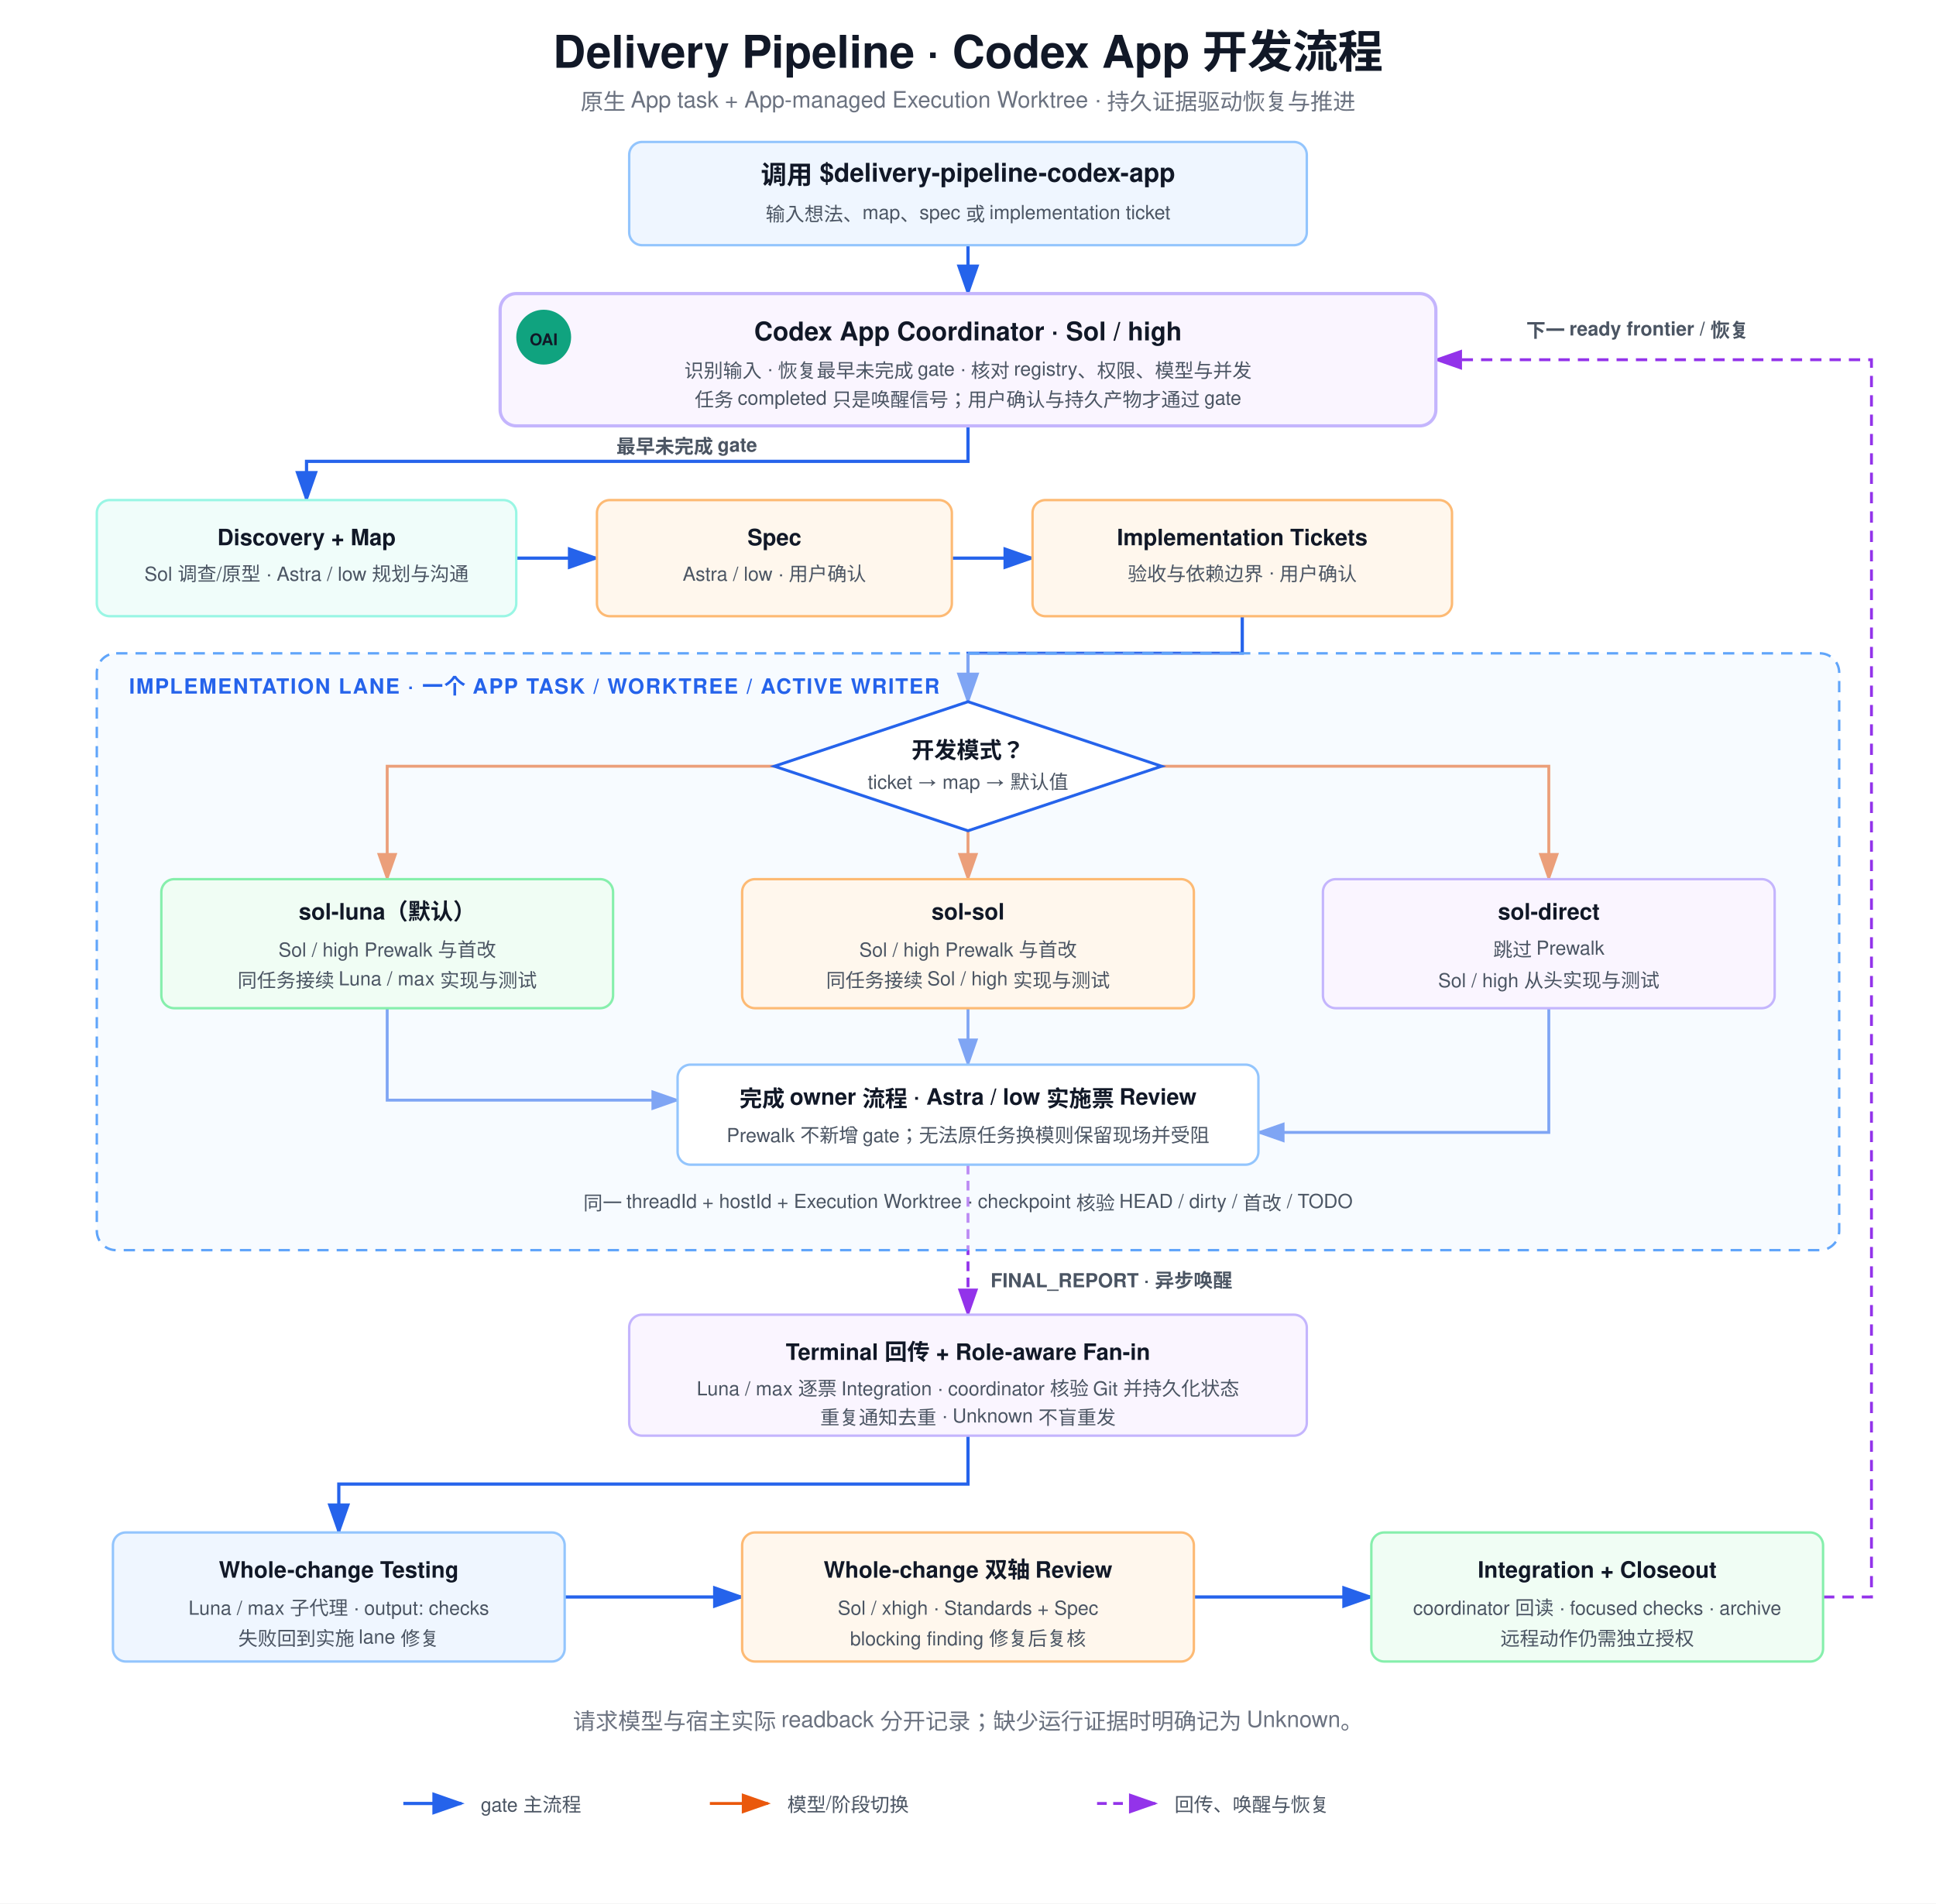
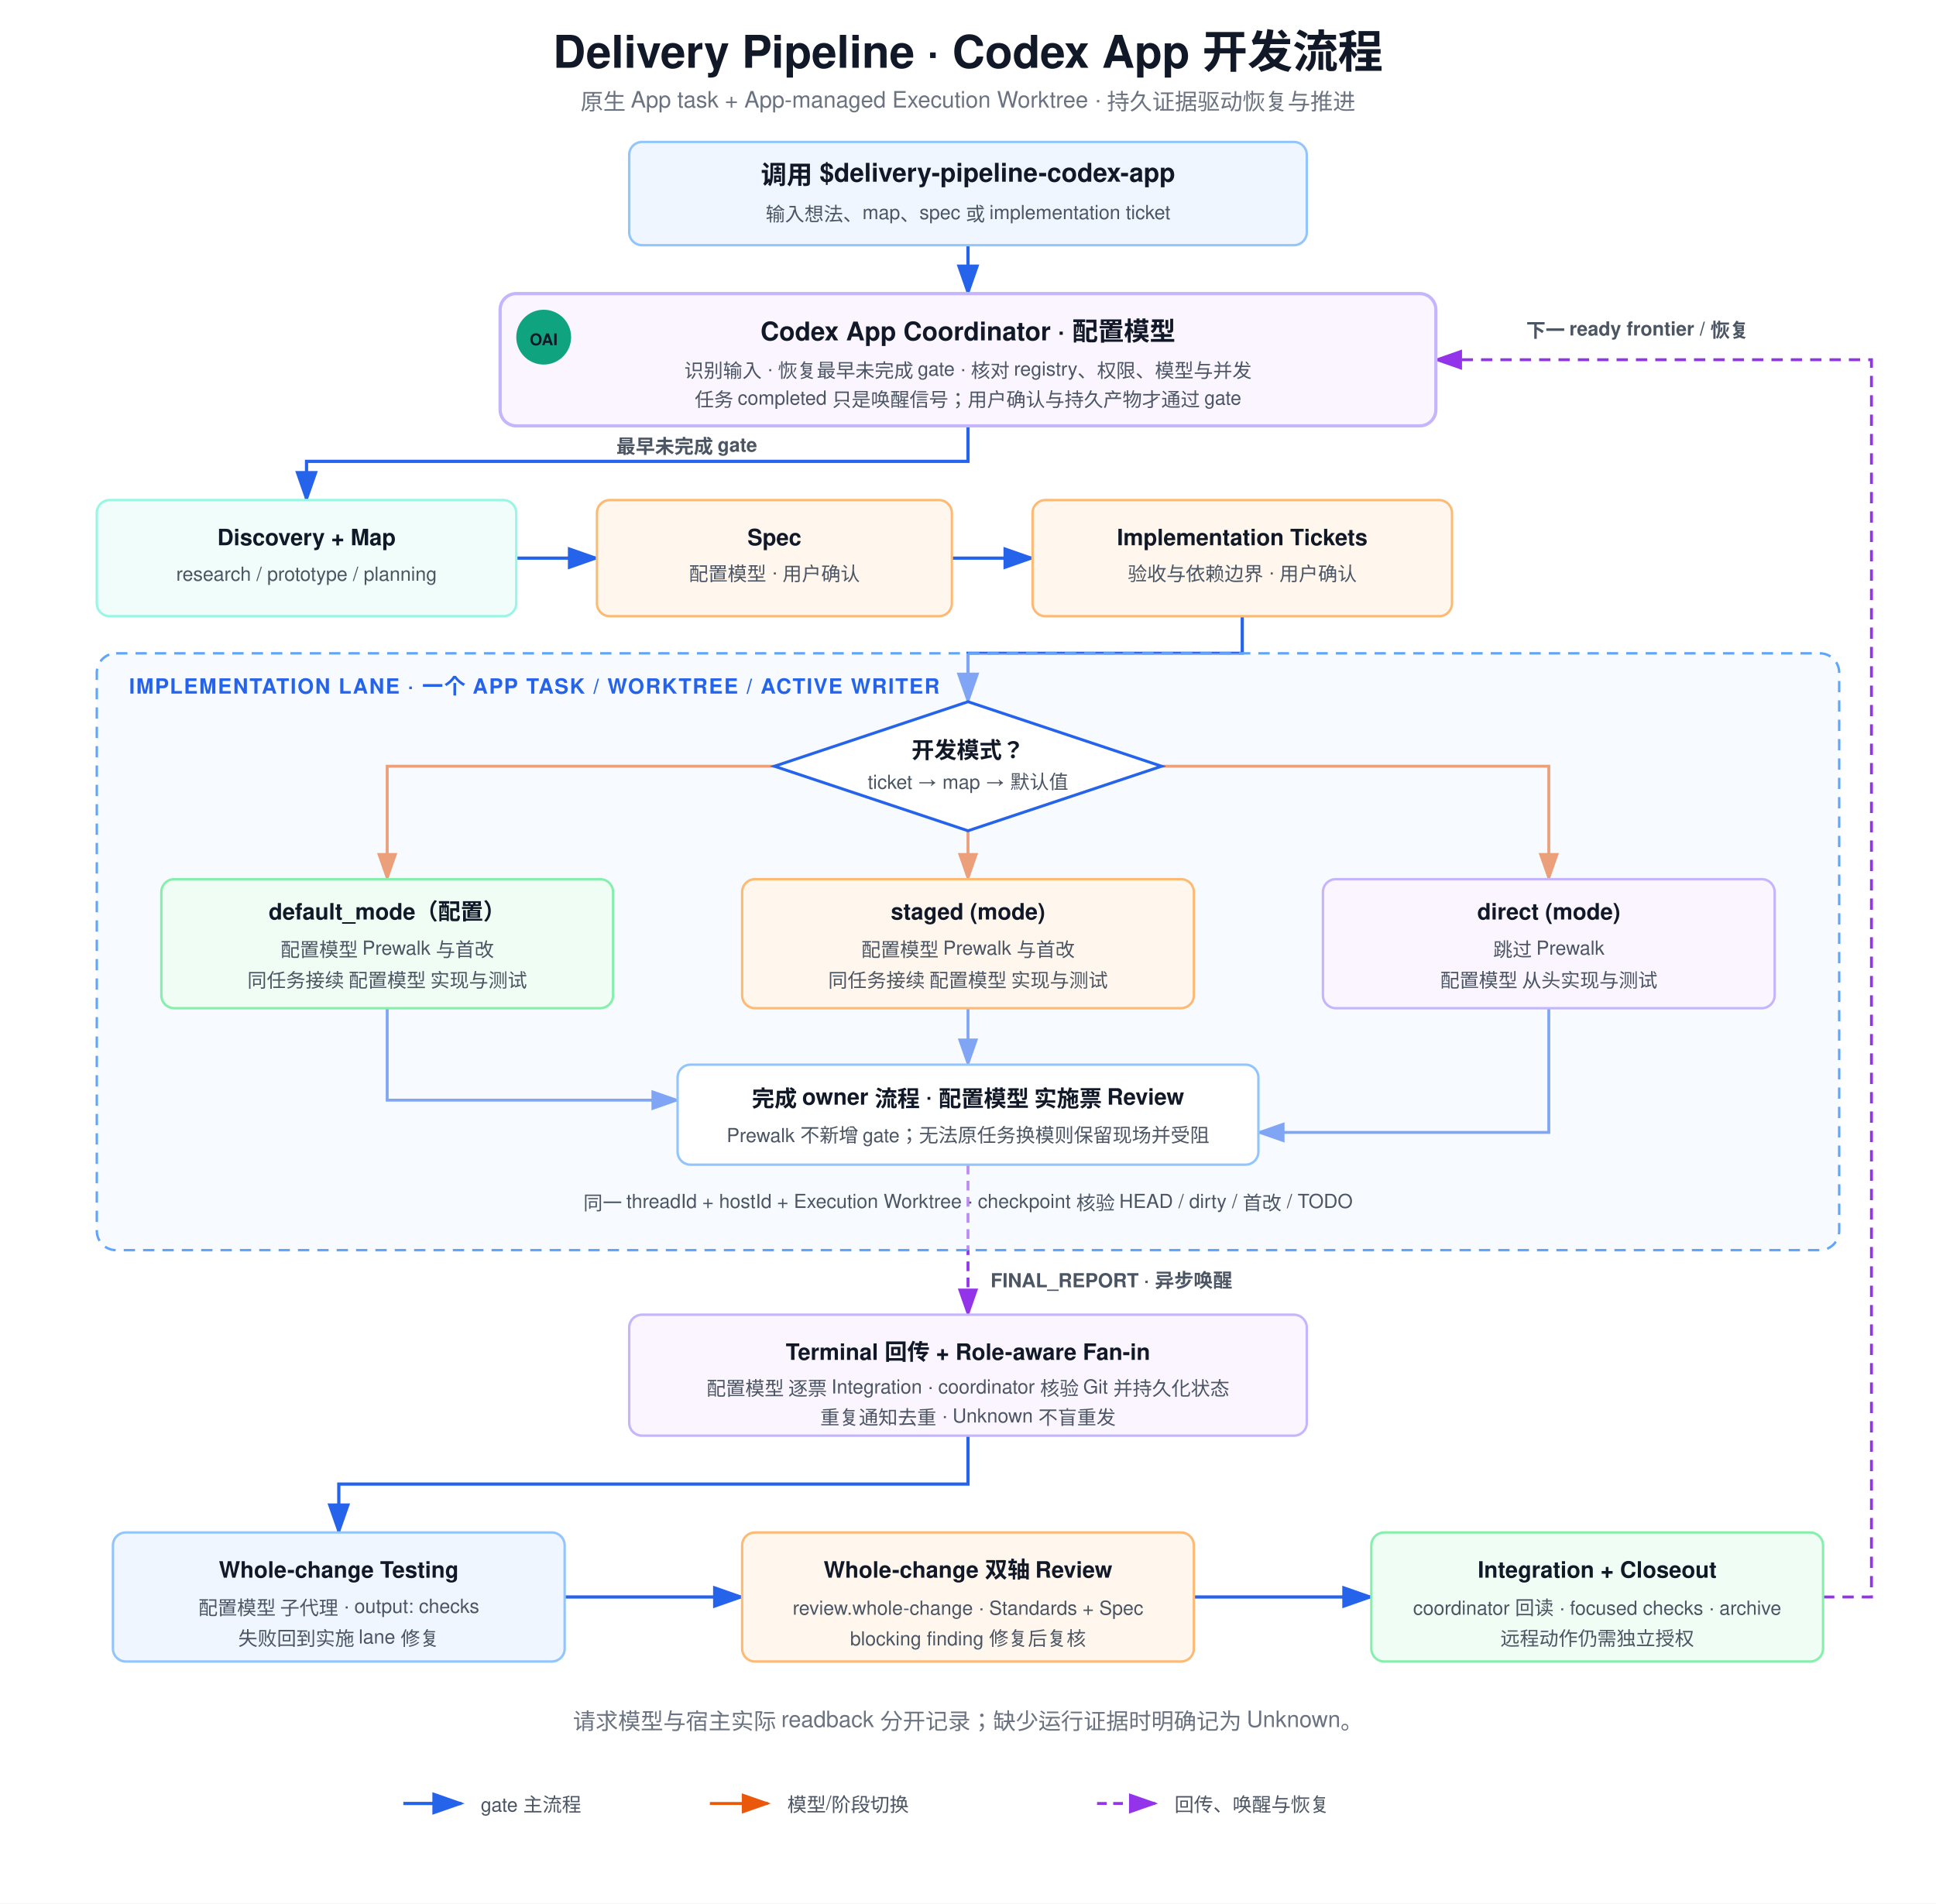
<svg xmlns="http://www.w3.org/2000/svg" viewBox="0 0 1200 1180" width="1200" height="1180" role="img" aria-labelledby="title desc">
  <style>
    text { font-family: 'Helvetica Neue', Helvetica, Arial, 'PingFang SC', 'Microsoft YaHei', sans-serif; fill: #111827; }
    .title { font-size: 28px; font-weight: 700; }
    .subtitle { font-size: 14px; fill: #6b7280; }
    .section { font-size: 13px; font-weight: 700; fill: #2563eb; letter-spacing: .06em; }
    .node-title { font-size: 16px; font-weight: 700; }
    .label { font-size: 14px; font-weight: 600; }
    .detail { font-size: 12px; fill: #4b5563; }
    .edge-label { font-size: 12px; font-weight: 600; fill: #4b5563; }
  </style>
  <defs>
    <marker id="arrow-blue" markerWidth="10" markerHeight="7" refX="9" refY="3.5" orient="auto">
      <polygon points="0 0, 10 3.5, 0 7" fill="#2563eb" />
    </marker>
    <marker id="arrow-orange" markerWidth="10" markerHeight="7" refX="9" refY="3.5" orient="auto">
      <polygon points="0 0, 10 3.5, 0 7" fill="#ea580c" />
    </marker>
    <marker id="arrow-purple" markerWidth="10" markerHeight="7" refX="9" refY="3.5" orient="auto">
      <polygon points="0 0, 10 3.5, 0 7" fill="#9333ea" />
    </marker>
  </defs>
  <rect width="1200" height="1180" fill="#ffffff" />
  <text x="600" y="42" text-anchor="middle" class="title">Delivery Pipeline · Codex App 开发流程</text>
  <text x="600" y="68" text-anchor="middle" class="subtitle">原生 App task + App-managed Execution Worktree · 持久证据驱动恢复与推进</text>
  <path d="M600 152 V182" fill="none" stroke="#2563eb" stroke-width="2" marker-end="url(#arrow-blue)" />
  <path d="M600 264 V286 H190 V310" fill="none" stroke="#2563eb" stroke-width="2" marker-end="url(#arrow-blue)" />
  <path d="M320 346 H370" fill="none" stroke="#2563eb" stroke-width="2" marker-end="url(#arrow-blue)" />
  <path d="M590 346 H640" fill="none" stroke="#2563eb" stroke-width="2" marker-end="url(#arrow-blue)" />
  <path d="M770 382 V405 H600 V435" fill="none" stroke="#2563eb" stroke-width="2" marker-end="url(#arrow-blue)" />
  <path d="M480 475 H240 V545" fill="none" stroke="#ea580c" stroke-width="1.8" marker-end="url(#arrow-orange)" />
  <path d="M600 515 V545" fill="none" stroke="#ea580c" stroke-width="1.8" marker-end="url(#arrow-orange)" />
  <path d="M720 475 H960 V545" fill="none" stroke="#ea580c" stroke-width="1.8" marker-end="url(#arrow-orange)" />
  <path d="M240 625 V682 H420" fill="none" stroke="#2563eb" stroke-width="1.8" marker-end="url(#arrow-blue)" />
  <path d="M600 625 V660" fill="none" stroke="#2563eb" stroke-width="1.8" marker-end="url(#arrow-blue)" />
  <path d="M960 625 V702 H780" fill="none" stroke="#2563eb" stroke-width="1.8" marker-end="url(#arrow-blue)" />
  <path d="M600 722 V815" fill="none" stroke="#9333ea" stroke-width="1.8" stroke-dasharray="6 4" marker-end="url(#arrow-purple)" />
  <path d="M600 890 V920 H210 V950" fill="none" stroke="#2563eb" stroke-width="2" marker-end="url(#arrow-blue)" />
  <path d="M350 990 H460" fill="none" stroke="#2563eb" stroke-width="2" marker-end="url(#arrow-blue)" />
  <path d="M740 990 H850" fill="none" stroke="#2563eb" stroke-width="2" marker-end="url(#arrow-blue)" />
  <path d="M1130 990 H1160 V223 H890" fill="none" stroke="#9333ea" stroke-width="1.8" stroke-dasharray="7 5" marker-end="url(#arrow-purple)" />
  <rect x="390" y="88" width="420" height="64" rx="8" fill="#eff6ff" stroke="#93c5fd" stroke-width="1.5" />
  <text x="600" y="114" text-anchor="middle" class="node-title">调用 $delivery-pipeline-codex-app</text>
  <text x="600" y="137" text-anchor="middle" class="detail">输入想法、map、spec 或 implementation ticket</text>
  <rect x="310" y="182" width="580" height="82" rx="10" fill="#faf5ff" stroke="#c4b5fd" stroke-width="2" />
  <rect x="320" y="192" width="34" height="34" rx="17" fill="#10a37f" />
  <text x="337" y="214" text-anchor="middle" font-size="10" font-weight="700" fill="#ffffff">OAI</text>
-   <text x="600" y="211" text-anchor="middle" class="node-title">Codex App Coordinator · Sol / high</text>
+   <text x="600" y="211" text-anchor="middle" class="node-title">Codex App Coordinator · 配置模型</text>
  <text x="600" y="234" text-anchor="middle" class="detail">识别输入 · 恢复最早未完成 gate · 核对 registry、权限、模型与并发</text>
  <text x="600" y="252" text-anchor="middle" class="detail">任务 completed 只是唤醒信号；用户确认与持久产物才通过 gate</text>
  <text x="382" y="281" class="edge-label">最早未完成 gate</text>
  <rect x="60" y="310" width="260" height="72" rx="8" fill="#f0fdfa" stroke="#99f6e4" stroke-width="1.5" />
  <text x="190" y="338" text-anchor="middle" class="label">Discovery + Map</text>
-   <text x="190" y="360" text-anchor="middle" class="detail">Sol 调查/原型 · Astra / low 规划与沟通</text>
+   <text x="190" y="360" text-anchor="middle" class="detail">research / prototype / planning</text>
  <rect x="370" y="310" width="220" height="72" rx="8" fill="#fff7ed" stroke="#fdba74" stroke-width="1.5" />
  <text x="480" y="338" text-anchor="middle" class="label">Spec</text>
-   <text x="480" y="360" text-anchor="middle" class="detail">Astra / low · 用户确认</text>
+   <text x="480" y="360" text-anchor="middle" class="detail">配置模型 · 用户确认</text>
  <rect x="640" y="310" width="260" height="72" rx="8" fill="#fff7ed" stroke="#fdba74" stroke-width="1.5" />
  <text x="770" y="338" text-anchor="middle" class="label">Implementation Tickets</text>
  <text x="770" y="360" text-anchor="middle" class="detail">验收与依赖边界 · 用户确认</text>
  <rect x="60" y="405" width="1080" height="370" rx="12" fill="#eff6ff" fill-opacity="0.45" stroke="#60a5fa" stroke-width="1.5" stroke-dasharray="7 5" />
  <text x="80" y="430" class="section">IMPLEMENTATION LANE · 一个 APP TASK / WORKTREE / ACTIVE WRITER</text>
  <polygon points="600,435 720,475 600,515 480,475" fill="#ffffff" stroke="#2563eb" stroke-width="1.8" />
  <text x="600" y="470" text-anchor="middle" class="label">开发模式？</text>
  <text x="600" y="489" text-anchor="middle" class="detail">ticket → map → 默认值</text>
  <rect x="100" y="545" width="280" height="80" rx="8" fill="#f0fdf4" stroke="#86efac" stroke-width="1.5" />
-   <text x="240" y="570" text-anchor="middle" class="label">sol-luna（默认）</text>
-   <text x="240" y="593" text-anchor="middle" class="detail">Sol / high Prewalk 与首改</text>
-   <text x="240" y="612" text-anchor="middle" class="detail">同任务接续 Luna / max 实现与测试</text>
+   <text x="240" y="570" text-anchor="middle" class="label">default_mode（配置）</text>
+   <text x="240" y="593" text-anchor="middle" class="detail">配置模型 Prewalk 与首改</text>
+   <text x="240" y="612" text-anchor="middle" class="detail">同任务接续 配置模型 实现与测试</text>
  <rect x="460" y="545" width="280" height="80" rx="8" fill="#fff7ed" stroke="#fdba74" stroke-width="1.5" />
-   <text x="600" y="570" text-anchor="middle" class="label">sol-sol</text>
-   <text x="600" y="593" text-anchor="middle" class="detail">Sol / high Prewalk 与首改</text>
-   <text x="600" y="612" text-anchor="middle" class="detail">同任务接续 Sol / high 实现与测试</text>
+   <text x="600" y="570" text-anchor="middle" class="label">staged (mode)</text>
+   <text x="600" y="593" text-anchor="middle" class="detail">配置模型 Prewalk 与首改</text>
+   <text x="600" y="612" text-anchor="middle" class="detail">同任务接续 配置模型 实现与测试</text>
  <rect x="820" y="545" width="280" height="80" rx="8" fill="#faf5ff" stroke="#c4b5fd" stroke-width="1.5" />
-   <text x="960" y="570" text-anchor="middle" class="label">sol-direct</text>
+   <text x="960" y="570" text-anchor="middle" class="label">direct (mode)</text>
  <text x="960" y="593" text-anchor="middle" class="detail">跳过 Prewalk</text>
-   <text x="960" y="612" text-anchor="middle" class="detail">Sol / high 从头实现与测试</text>
+   <text x="960" y="612" text-anchor="middle" class="detail">配置模型 从头实现与测试</text>
  <rect x="420" y="660" width="360" height="62" rx="8" fill="#ffffff" stroke="#93c5fd" stroke-width="1.5" />
-   <text x="600" y="686" text-anchor="middle" class="label">完成 owner 流程 · Astra / low 实施票 Review</text>
+   <text x="600" y="686" text-anchor="middle" class="label">完成 owner 流程 · 配置模型 实施票 Review</text>
  <text x="600" y="708" text-anchor="middle" class="detail">Prewalk 不新增 gate；无法原任务换模则保留现场并受阻</text>
  <text x="600" y="750" text-anchor="middle" class="detail">同一 threadId + hostId + Execution Worktree · checkpoint 核验 HEAD / dirty / 首改 / TODO</text>
  <text x="614" y="798" class="edge-label">FINAL_REPORT · 异步唤醒</text>
  <rect x="390" y="815" width="420" height="75" rx="8" fill="#faf5ff" stroke="#c4b5fd" stroke-width="1.5" />
  <text x="600" y="843" text-anchor="middle" class="label">Terminal 回传 + Role-aware Fan-in</text>
-   <text x="600" y="865" text-anchor="middle" class="detail">Luna / max 逐票 Integration · coordinator 核验 Git 并持久化状态</text>
+   <text x="600" y="865" text-anchor="middle" class="detail">配置模型 逐票 Integration · coordinator 核验 Git 并持久化状态</text>
  <text x="600" y="883" text-anchor="middle" class="detail">重复通知去重 · Unknown 不盲重发</text>
  <rect x="70" y="950" width="280" height="80" rx="8" fill="#eff6ff" stroke="#93c5fd" stroke-width="1.5" />
  <text x="210" y="978" text-anchor="middle" class="label">Whole-change Testing</text>
-   <text x="210" y="1001" text-anchor="middle" class="detail">Luna / max 子代理 · output: checks</text>
+   <text x="210" y="1001" text-anchor="middle" class="detail">配置模型 子代理 · output: checks</text>
  <text x="210" y="1020" text-anchor="middle" class="detail">失败回到实施 lane 修复</text>
  <rect x="460" y="950" width="280" height="80" rx="8" fill="#fff7ed" stroke="#fdba74" stroke-width="1.5" />
  <text x="600" y="978" text-anchor="middle" class="label">Whole-change 双轴 Review</text>
-   <text x="600" y="1001" text-anchor="middle" class="detail">Sol / xhigh · Standards + Spec</text>
+   <text x="600" y="1001" text-anchor="middle" class="detail">review.whole-change · Standards + Spec</text>
  <text x="600" y="1020" text-anchor="middle" class="detail">blocking finding 修复后复核</text>
  <rect x="850" y="950" width="280" height="80" rx="8" fill="#f0fdf4" stroke="#86efac" stroke-width="1.5" />
  <text x="990" y="978" text-anchor="middle" class="label">Integration + Closeout</text>
  <text x="990" y="1001" text-anchor="middle" class="detail">coordinator 回读 · focused checks · archive</text>
  <text x="990" y="1020" text-anchor="middle" class="detail">远程动作仍需独立授权</text>
  <text x="946" y="209" class="edge-label">下一 ready frontier / 恢复</text>
  <text x="600" y="1072" text-anchor="middle" class="subtitle">请求模型与宿主实际 readback 分开记录；缺少运行证据时明确记为 Unknown。</text>
  <g transform="translate(250,1110)">
    <line x1="0" y1="8" x2="36" y2="8" stroke="#2563eb" stroke-width="2" marker-end="url(#arrow-blue)" />
    <text x="48" y="13" class="detail">gate 主流程</text>
    <line x1="190" y1="8" x2="226" y2="8" stroke="#ea580c" stroke-width="1.8" marker-end="url(#arrow-orange)" />
    <text x="238" y="13" class="detail">模型/阶段切换</text>
    <line x1="430" y1="8" x2="466" y2="8" stroke="#9333ea" stroke-width="1.8" stroke-dasharray="6 4" marker-end="url(#arrow-purple)" />
    <text x="478" y="13" class="detail">回传、唤醒与恢复</text>
  </g>
</svg>
